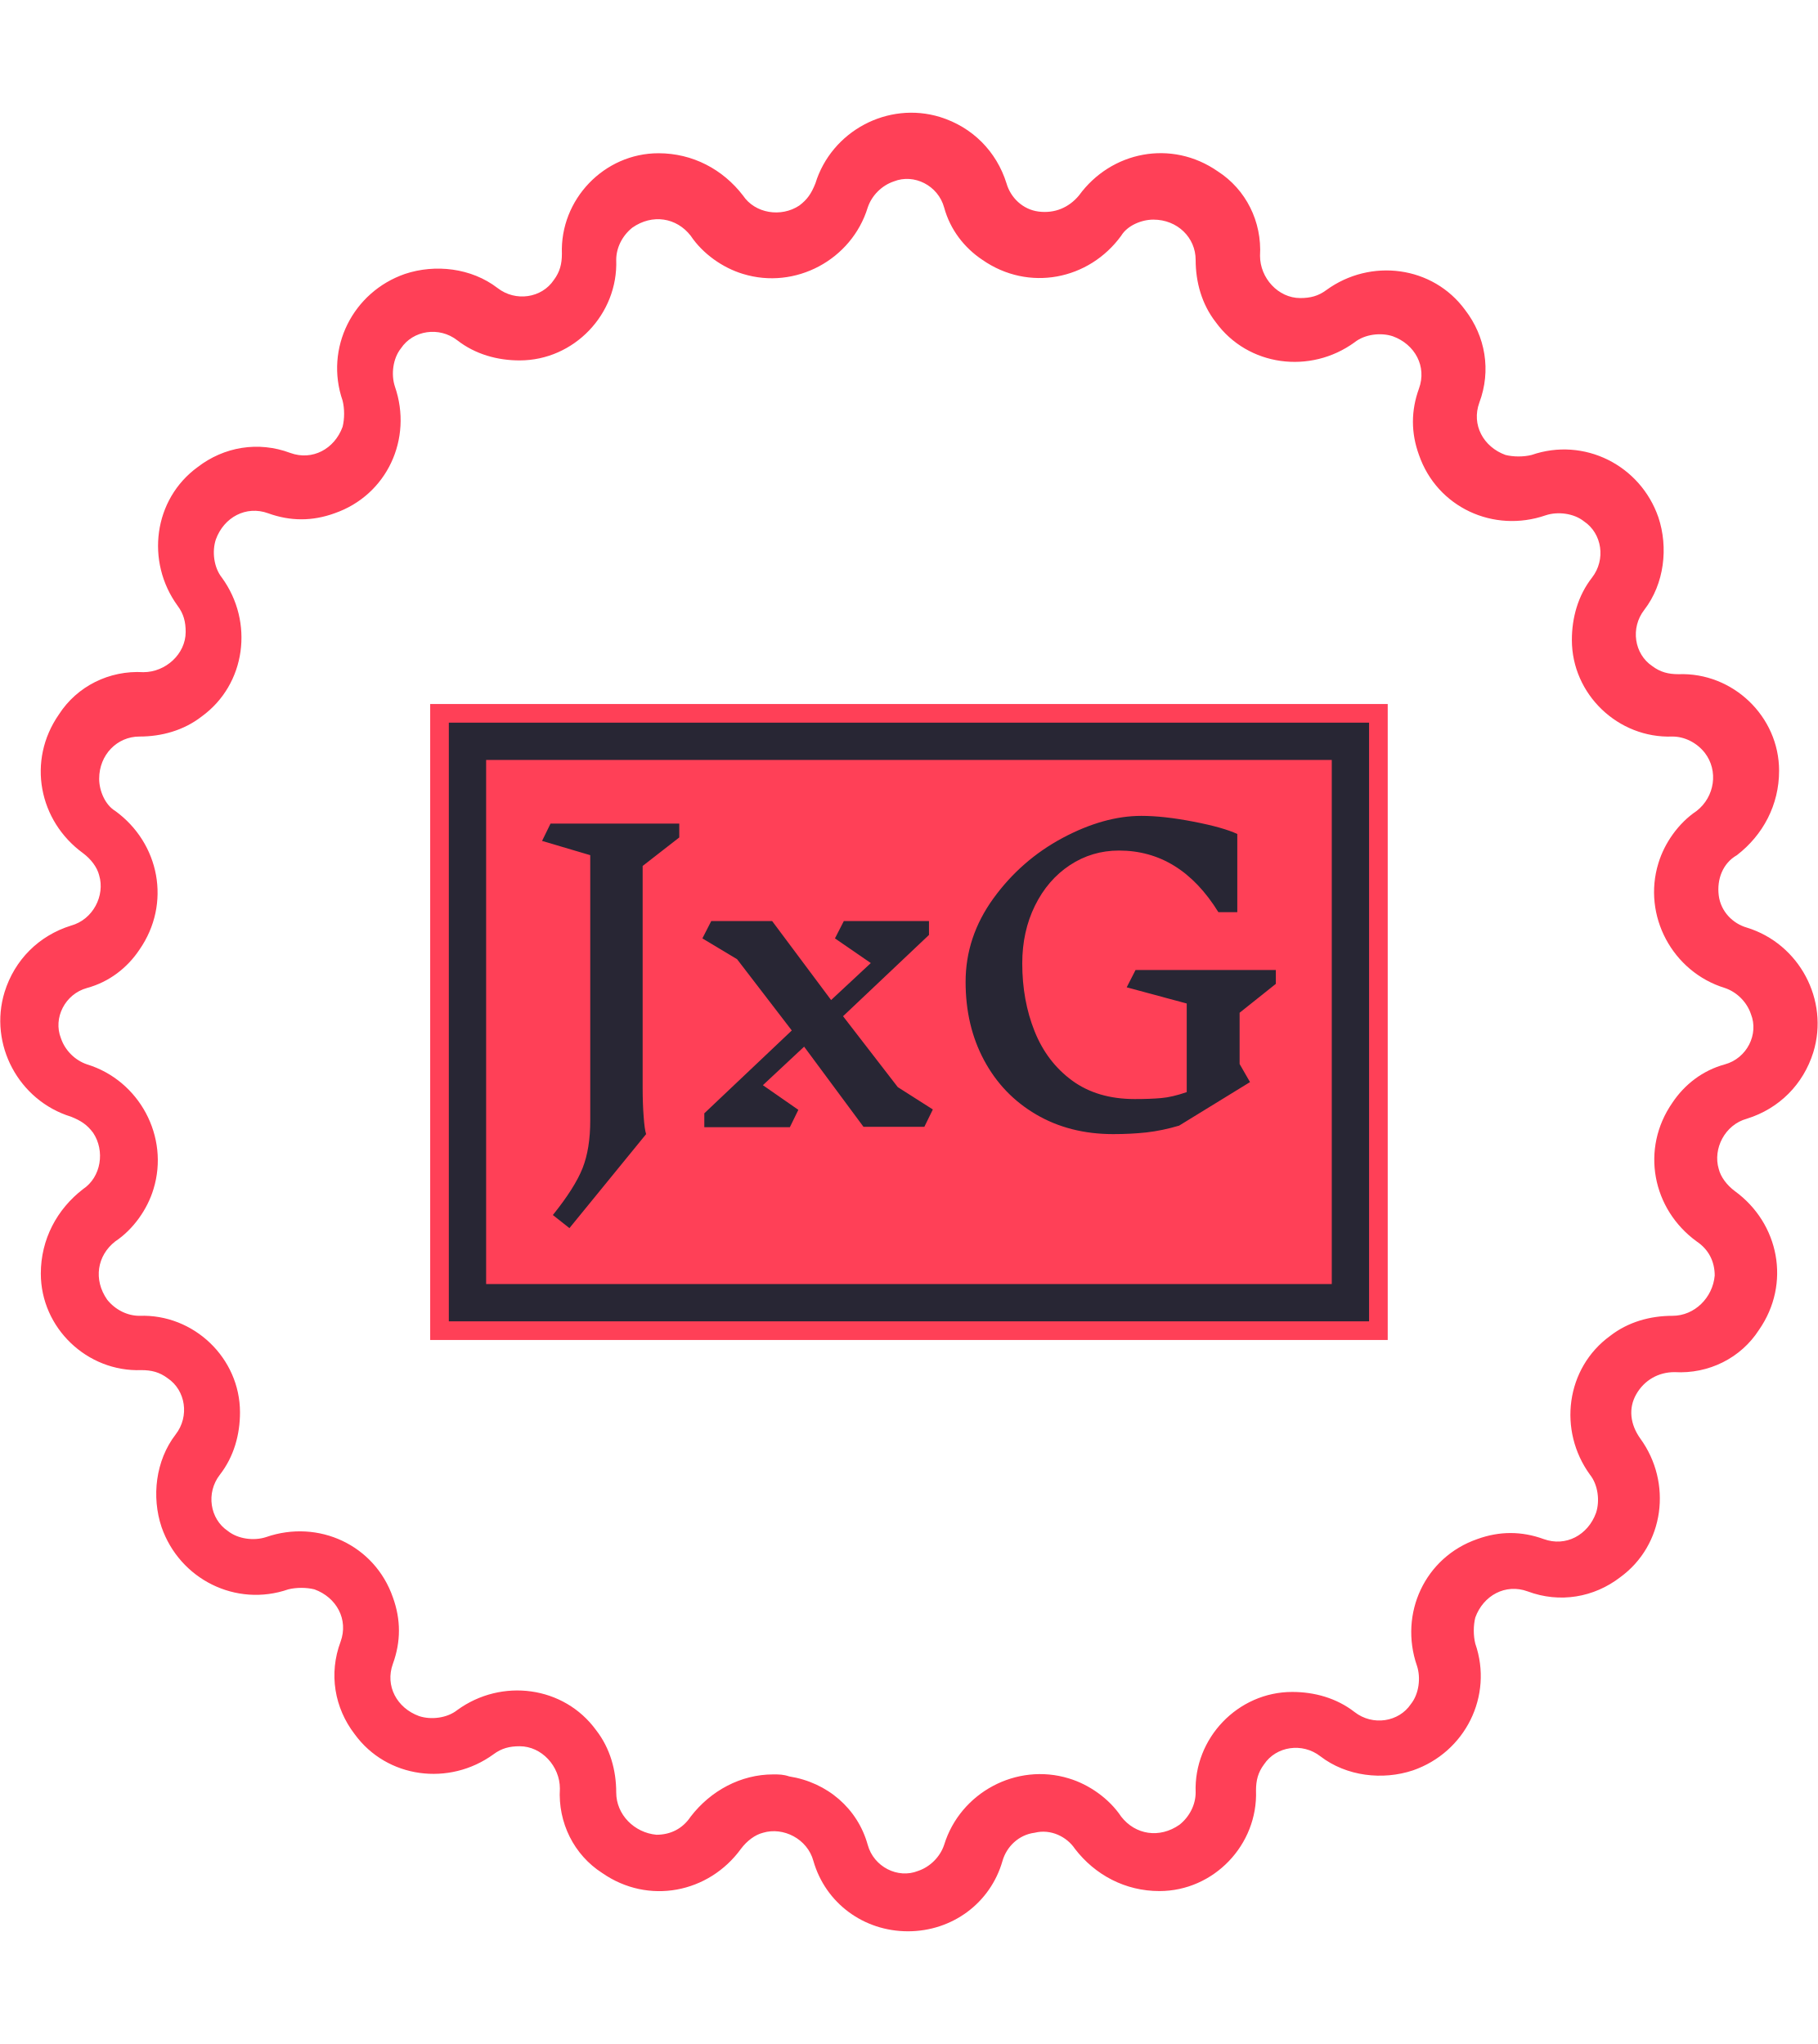
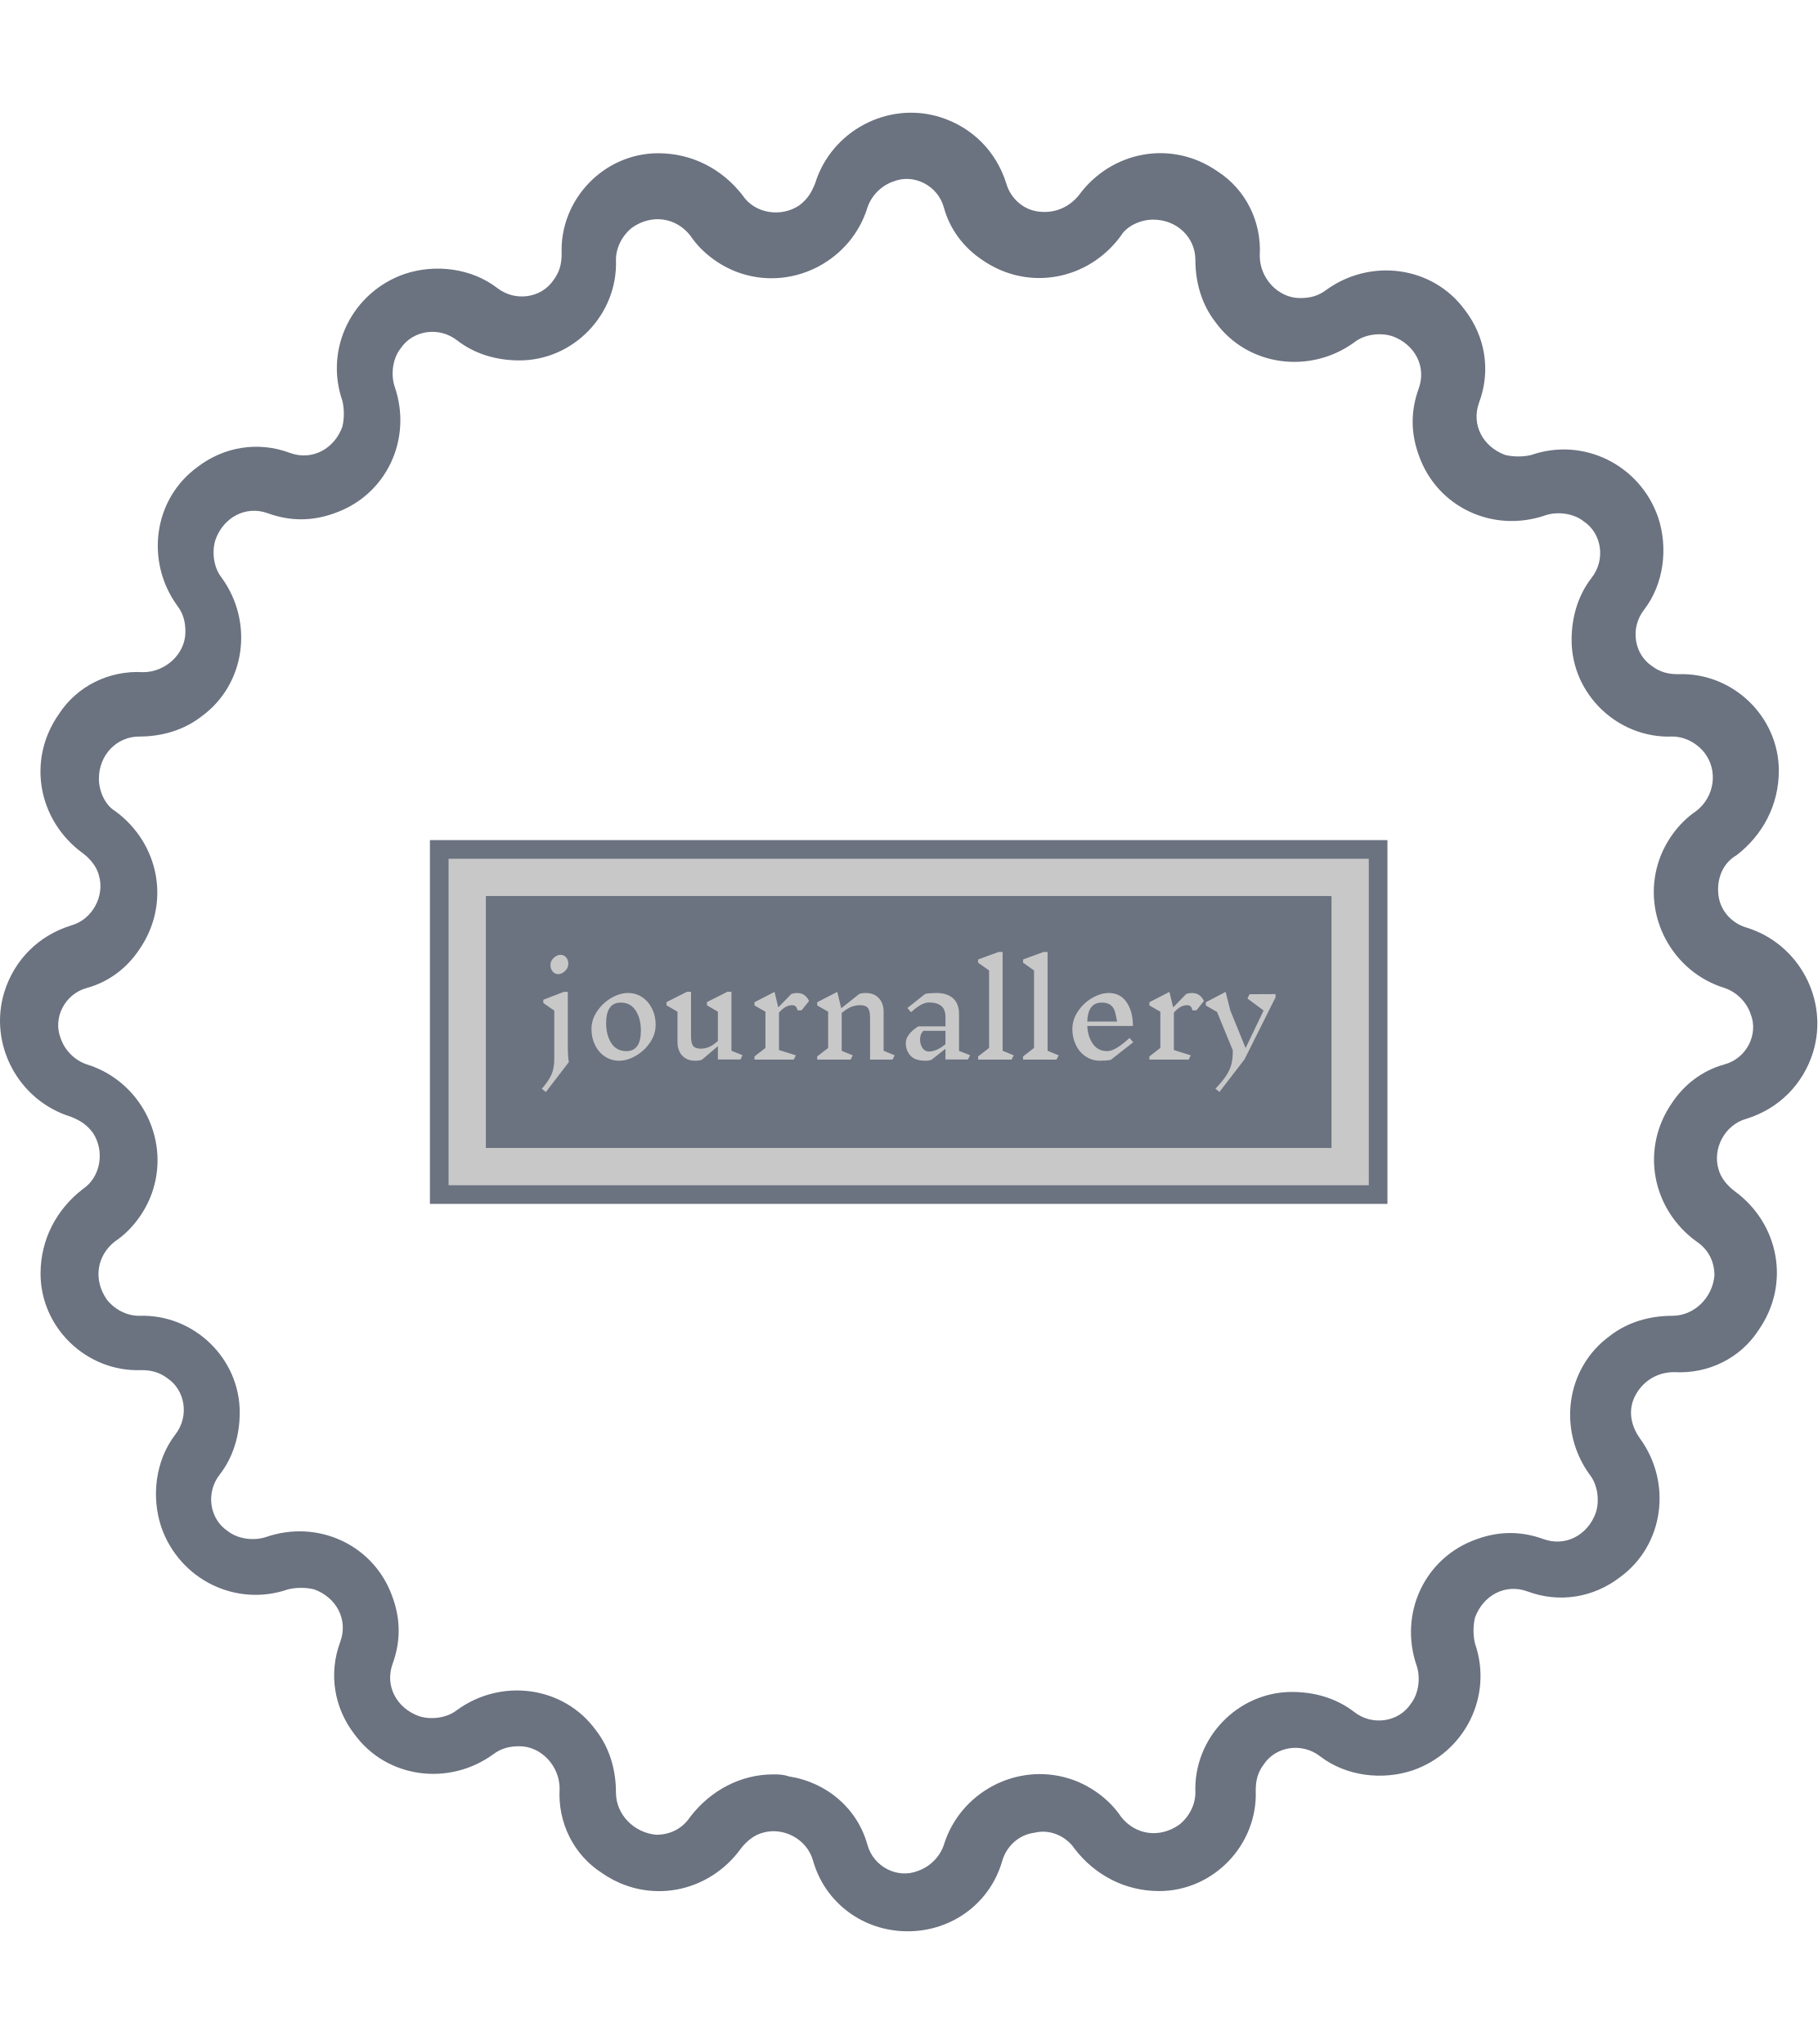
- <svg xmlns="http://www.w3.org/2000/svg" version="1.1" width="1500" height="1687" viewBox="0 0 1500 1687">
+ <svg xmlns="http://www.w3.org/2000/svg" version="1.1" width="2000" height="2250" viewBox="0 0 2000 2250">
  <g transform="matrix(1,0,0,1,0,0)">
-     <svg viewBox="0 0 320 360" data-background-color="#282634" preserveAspectRatio="xMidYMid meet" height="1687" width="1500">
+     <svg viewBox="0 0 320 360" data-background-color="#c8c8c8" preserveAspectRatio="xMidYMid meet" height="2250" width="2000">
      <g id="tight-bounds" transform="matrix(1,0,0,1,0,0)">
        <svg viewBox="0 0 320 360" height="360" width="320">
          <g>
            <svg />
          </g>
          <g>
            <svg viewBox="0 0 320 360" height="360" width="320">
              <g>
-                 <path d="M159.823 340.15v0c-7.794 0-14.524-4.96-16.65-12.399-1.063-3.897-5.314-6.022-8.856-4.96-1.417 0.354-2.834 1.417-3.897 2.834-5.668 7.794-16.296 9.919-24.444 4.251-4.96-3.188-7.794-8.856-7.439-14.878 0-3.897-3.188-7.439-7.085-7.44-1.771 0-3.188 0.354-4.605 1.417-7.794 5.668-18.775 4.251-24.444-3.542-3.543-4.605-4.605-10.628-2.479-16.296 1.417-3.897-0.709-7.794-4.606-9.21-1.417-0.354-3.188-0.354-4.605 0-9.211 3.188-19.13-1.771-22.318-10.982-1.771-5.314-1.063-11.69 2.48-16.296 2.48-3.188 1.771-7.794-1.417-9.919-1.417-1.063-2.834-1.417-4.605-1.417-9.565 0.354-17.713-7.439-17.713-17.004 0-6.022 2.834-11.336 7.439-14.879 3.188-2.126 3.897-6.731 1.771-9.919-1.063-1.417-2.126-2.126-3.896-2.834-9.211-2.834-14.524-12.753-11.691-21.963 1.771-5.668 6.022-9.919 11.691-11.691 3.897-1.063 6.022-5.314 4.959-8.856-0.354-1.417-1.417-2.834-2.834-3.897-7.794-5.668-9.919-16.296-4.251-24.443 3.188-4.96 8.856-7.794 14.879-7.44 3.897 0 7.439-3.188 7.439-7.085 0-1.771-0.354-3.188-1.417-4.605-5.668-7.794-4.251-18.775 3.543-24.443 4.605-3.543 10.628-4.605 16.295-2.48 3.897 1.417 7.794-0.709 9.211-4.605 0.354-1.417 0.354-3.188 0-4.606-3.188-9.211 1.771-19.13 10.982-22.318 5.314-1.771 11.69-1.063 16.295 2.48 3.188 2.48 7.794 1.771 9.919-1.417 1.063-1.417 1.417-2.834 1.417-4.605-0.354-9.565 7.439-17.713 17.005-17.713 6.022 0 11.336 2.834 14.878 7.439 2.126 3.188 6.731 3.897 9.919 1.772 1.417-1.063 2.126-2.126 2.834-3.897 2.834-9.211 12.753-14.524 21.964-11.69 5.668 1.771 9.919 6.022 11.69 11.69v0c0.709 2.48 2.834 4.605 5.668 4.96 2.834 0.354 5.314-0.709 7.085-2.835 5.668-7.794 16.296-9.919 24.444-4.251 4.96 3.188 7.794 8.856 7.439 14.879 0 3.897 3.188 7.439 7.085 7.439 1.771 0 3.188-0.354 4.605-1.417 7.794-5.668 18.775-4.251 24.444 3.543 3.543 4.605 4.605 10.628 2.48 16.296-1.417 3.897 0.709 7.794 4.605 9.21 1.417 0.354 3.188 0.354 4.605 0 9.211-3.188 19.13 1.771 22.318 10.982 1.771 5.314 1.063 11.69-2.48 16.296-2.48 3.188-1.771 7.794 1.417 9.919 1.417 1.063 2.834 1.417 4.606 1.417 9.565-0.354 17.713 7.439 17.712 17.004 0 6.022-2.834 11.336-7.439 14.878-2.48 1.417-3.543 4.251-3.188 7.085 0.354 2.834 2.48 4.96 4.959 5.669 9.211 2.834 14.524 12.753 11.691 21.963-1.771 5.668-6.022 9.919-11.691 11.691-3.897 1.063-6.022 5.314-4.959 8.856 0.354 1.417 1.417 2.834 2.834 3.897 7.794 5.668 9.919 16.296 4.251 24.443-3.188 4.96-8.856 7.794-14.879 7.439-2.834 0-5.314 1.417-6.731 3.897-1.417 2.48-1.063 5.314 0.709 7.794 5.668 7.794 4.251 18.775-3.543 24.443-4.605 3.543-10.628 4.605-16.295 2.48-3.897-1.417-7.794 0.709-9.211 4.605-0.354 1.417-0.354 3.188 0 4.606 3.188 9.211-1.771 19.13-10.982 22.317-5.314 1.771-11.69 1.063-16.295-2.479-3.188-2.48-7.794-1.771-9.919 1.417-1.063 1.417-1.417 2.834-1.417 4.605 0.354 9.565-7.439 17.713-17.005 17.713-6.022 0-11.336-2.834-14.878-7.44-1.417-2.126-4.251-3.543-7.085-2.834-2.834 0.354-4.96 2.48-5.668 4.96-2.126 7.439-8.856 12.399-16.65 12.399zM136.088 312.518c1.063 0 1.771 0 2.834 0.354 6.731 1.063 12.045 5.668 13.816 12.045 1.063 3.897 5.314 6.022 8.856 4.605 2.126-0.709 3.897-2.48 4.605-4.605 2.834-9.211 12.753-14.524 21.964-11.691 3.543 1.063 7.085 3.543 9.211 6.731 2.48 3.188 6.731 3.897 10.273 1.417 1.771-1.417 2.834-3.543 2.834-5.668-0.354-9.565 7.439-17.713 17.004-17.712 3.897 0 7.794 1.063 10.982 3.542 3.188 2.48 7.794 1.771 9.919-1.417 1.417-1.771 1.771-4.605 1.063-6.731-3.188-9.211 1.417-19.13 10.627-22.318 3.897-1.417 7.794-1.417 11.691 0 3.897 1.417 7.794-0.709 9.21-4.605 0.709-2.126 0.354-4.96-1.062-6.731-5.668-7.794-4.251-18.775 3.542-24.443 3.188-2.48 7.085-3.543 10.982-3.543 3.897 0 7.085-3.188 7.439-7.085 0-2.48-1.063-4.605-3.188-6.022-7.794-5.668-9.919-16.296-4.251-24.443 2.126-3.188 5.314-5.668 9.211-6.731 3.897-1.063 6.022-5.314 4.605-8.857-0.709-2.126-2.48-3.897-4.605-4.605-9.211-2.834-14.524-12.753-11.691-21.964 1.063-3.543 3.543-7.085 6.731-9.21 3.188-2.48 3.897-7.085 1.417-10.273-1.417-1.771-3.543-2.834-5.668-2.834-9.565 0.354-17.713-7.439-17.713-17.005 0-3.897 1.063-7.794 3.543-10.981 2.48-3.188 1.771-7.794-1.417-9.92-1.771-1.417-4.605-1.771-6.731-1.062-9.211 3.188-19.13-1.417-22.318-10.628-1.417-3.897-1.417-7.794 0-11.69 1.417-3.897-0.709-7.794-4.605-9.211-2.126-0.709-4.96-0.354-6.731 1.063-7.794 5.668-18.775 4.251-24.443-3.543-2.48-3.188-3.543-7.085-3.543-10.981 0-3.897-3.188-7.085-7.439-7.085-2.126 0-4.605 1.063-5.668 2.834-5.668 7.794-16.296 9.919-24.444 4.251-3.188-2.126-5.668-5.314-6.731-9.211v0c-1.063-3.897-5.314-6.022-8.856-4.605-2.126 0.709-3.897 2.48-4.605 4.605-2.834 9.211-12.753 14.524-21.964 11.69-3.543-1.063-7.085-3.543-9.21-6.73-2.48-3.188-6.731-3.897-10.274-1.417-1.771 1.417-2.834 3.543-2.834 5.668 0.354 9.565-7.439 17.713-17.004 17.712-3.897 0-7.794-1.063-10.982-3.542-3.188-2.48-7.794-1.771-9.919 1.417-1.417 1.771-1.771 4.605-1.063 6.731 3.188 9.211-1.417 19.13-10.627 22.317-3.897 1.417-7.794 1.417-11.691 0-3.897-1.417-7.794 0.709-9.21 4.606-0.709 2.126-0.354 4.96 1.063 6.731 5.668 7.794 4.251 18.775-3.543 24.443-3.188 2.48-7.085 3.543-10.982 3.543-3.897 0-7.085 3.188-7.085 7.439 0 2.126 1.063 4.605 2.834 5.668 7.794 5.668 9.919 16.296 4.251 24.443-2.126 3.188-5.314 5.668-9.21 6.731-3.897 1.063-6.022 5.314-4.606 8.856 0.709 2.126 2.48 3.897 4.606 4.606 9.211 2.834 14.524 12.753 11.69 21.963-1.063 3.543-3.543 7.085-6.731 9.211-3.188 2.48-3.897 6.731-1.417 10.273 1.417 1.771 3.543 2.834 5.668 2.834 9.565-0.354 17.713 7.439 17.713 17.004 0 3.897-1.063 7.794-3.543 10.982-2.48 3.188-1.771 7.794 1.417 9.919 1.771 1.417 4.605 1.771 6.731 1.063 9.211-3.188 19.13 1.417 22.318 10.628 1.417 3.897 1.417 7.794 0 11.69-1.417 3.897 0.709 7.794 4.605 9.211 2.126 0.709 4.96 0.354 6.731-1.063 7.794-5.668 18.775-4.251 24.444 3.542 2.48 3.188 3.543 7.085 3.542 10.982 0 3.897 3.188 7.085 7.085 7.44 2.48 0 4.605-1.063 6.023-3.189 3.543-4.605 8.856-7.439 14.524-7.439z" fill="#ff4057" fill-rule="nonzero" stroke="none" stroke-width="1" stroke-linecap="butt" stroke-linejoin="miter" stroke-miterlimit="10" stroke-dasharray="" stroke-dashoffset="0" font-family="none" font-weight="none" font-size="none" text-anchor="none" style="mix-blend-mode: normal" data-fill-palette-color="tertiary" />
+                 <path d="M159.823 340.15v0c-7.794 0-14.524-4.96-16.65-12.399-1.063-3.897-5.314-6.022-8.856-4.96-1.417 0.354-2.834 1.417-3.897 2.834-5.668 7.794-16.296 9.919-24.444 4.251-4.96-3.188-7.794-8.856-7.439-14.878 0-3.897-3.188-7.439-7.085-7.44-1.771 0-3.188 0.354-4.605 1.417-7.794 5.668-18.775 4.251-24.444-3.542-3.543-4.605-4.605-10.628-2.479-16.296 1.417-3.897-0.709-7.794-4.606-9.21-1.417-0.354-3.188-0.354-4.605 0-9.211 3.188-19.13-1.771-22.318-10.982-1.771-5.314-1.063-11.69 2.48-16.296 2.48-3.188 1.771-7.794-1.417-9.919-1.417-1.063-2.834-1.417-4.605-1.417-9.565 0.354-17.713-7.439-17.713-17.004 0-6.022 2.834-11.336 7.439-14.879 3.188-2.126 3.897-6.731 1.771-9.919-1.063-1.417-2.126-2.126-3.896-2.834-9.211-2.834-14.524-12.753-11.691-21.963 1.771-5.668 6.022-9.919 11.691-11.691 3.897-1.063 6.022-5.314 4.959-8.856-0.354-1.417-1.417-2.834-2.834-3.897-7.794-5.668-9.919-16.296-4.251-24.443 3.188-4.96 8.856-7.794 14.879-7.44 3.897 0 7.439-3.188 7.439-7.085 0-1.771-0.354-3.188-1.417-4.605-5.668-7.794-4.251-18.775 3.543-24.443 4.605-3.543 10.628-4.605 16.295-2.48 3.897 1.417 7.794-0.709 9.211-4.605 0.354-1.417 0.354-3.188 0-4.606-3.188-9.211 1.771-19.13 10.982-22.318 5.314-1.771 11.69-1.063 16.295 2.48 3.188 2.48 7.794 1.771 9.919-1.417 1.063-1.417 1.417-2.834 1.417-4.605-0.354-9.565 7.439-17.713 17.005-17.713 6.022 0 11.336 2.834 14.878 7.439 2.126 3.188 6.731 3.897 9.919 1.772 1.417-1.063 2.126-2.126 2.834-3.897 2.834-9.211 12.753-14.524 21.964-11.69 5.668 1.771 9.919 6.022 11.69 11.69v0c0.709 2.48 2.834 4.605 5.668 4.96 2.834 0.354 5.314-0.709 7.085-2.835 5.668-7.794 16.296-9.919 24.444-4.251 4.96 3.188 7.794 8.856 7.439 14.879 0 3.897 3.188 7.439 7.085 7.439 1.771 0 3.188-0.354 4.605-1.417 7.794-5.668 18.775-4.251 24.444 3.543 3.543 4.605 4.605 10.628 2.48 16.296-1.417 3.897 0.709 7.794 4.605 9.21 1.417 0.354 3.188 0.354 4.605 0 9.211-3.188 19.13 1.771 22.318 10.982 1.771 5.314 1.063 11.69-2.48 16.296-2.48 3.188-1.771 7.794 1.417 9.919 1.417 1.063 2.834 1.417 4.606 1.417 9.565-0.354 17.713 7.439 17.712 17.004 0 6.022-2.834 11.336-7.439 14.878-2.48 1.417-3.543 4.251-3.188 7.085 0.354 2.834 2.48 4.96 4.959 5.669 9.211 2.834 14.524 12.753 11.691 21.963-1.771 5.668-6.022 9.919-11.691 11.691-3.897 1.063-6.022 5.314-4.959 8.856 0.354 1.417 1.417 2.834 2.834 3.897 7.794 5.668 9.919 16.296 4.251 24.443-3.188 4.96-8.856 7.794-14.879 7.439-2.834 0-5.314 1.417-6.731 3.897-1.417 2.48-1.063 5.314 0.709 7.794 5.668 7.794 4.251 18.775-3.543 24.443-4.605 3.543-10.628 4.605-16.295 2.48-3.897-1.417-7.794 0.709-9.211 4.605-0.354 1.417-0.354 3.188 0 4.606 3.188 9.211-1.771 19.13-10.982 22.317-5.314 1.771-11.69 1.063-16.295-2.479-3.188-2.48-7.794-1.771-9.919 1.417-1.063 1.417-1.417 2.834-1.417 4.605 0.354 9.565-7.439 17.713-17.005 17.713-6.022 0-11.336-2.834-14.878-7.44-1.417-2.126-4.251-3.543-7.085-2.834-2.834 0.354-4.96 2.48-5.668 4.96-2.126 7.439-8.856 12.399-16.65 12.399zM136.088 312.518c1.063 0 1.771 0 2.834 0.354 6.731 1.063 12.045 5.668 13.816 12.045 1.063 3.897 5.314 6.022 8.856 4.605 2.126-0.709 3.897-2.48 4.605-4.605 2.834-9.211 12.753-14.524 21.964-11.691 3.543 1.063 7.085 3.543 9.211 6.731 2.48 3.188 6.731 3.897 10.273 1.417 1.771-1.417 2.834-3.543 2.834-5.668-0.354-9.565 7.439-17.713 17.004-17.712 3.897 0 7.794 1.063 10.982 3.542 3.188 2.48 7.794 1.771 9.919-1.417 1.417-1.771 1.771-4.605 1.063-6.731-3.188-9.211 1.417-19.13 10.627-22.318 3.897-1.417 7.794-1.417 11.691 0 3.897 1.417 7.794-0.709 9.21-4.605 0.709-2.126 0.354-4.96-1.062-6.731-5.668-7.794-4.251-18.775 3.542-24.443 3.188-2.48 7.085-3.543 10.982-3.543 3.897 0 7.085-3.188 7.439-7.085 0-2.48-1.063-4.605-3.188-6.022-7.794-5.668-9.919-16.296-4.251-24.443 2.126-3.188 5.314-5.668 9.211-6.731 3.897-1.063 6.022-5.314 4.605-8.857-0.709-2.126-2.48-3.897-4.605-4.605-9.211-2.834-14.524-12.753-11.691-21.964 1.063-3.543 3.543-7.085 6.731-9.21 3.188-2.48 3.897-7.085 1.417-10.273-1.417-1.771-3.543-2.834-5.668-2.834-9.565 0.354-17.713-7.439-17.713-17.005 0-3.897 1.063-7.794 3.543-10.981 2.48-3.188 1.771-7.794-1.417-9.92-1.771-1.417-4.605-1.771-6.731-1.062-9.211 3.188-19.13-1.417-22.318-10.628-1.417-3.897-1.417-7.794 0-11.69 1.417-3.897-0.709-7.794-4.605-9.211-2.126-0.709-4.96-0.354-6.731 1.063-7.794 5.668-18.775 4.251-24.443-3.543-2.48-3.188-3.543-7.085-3.543-10.981 0-3.897-3.188-7.085-7.439-7.085-2.126 0-4.605 1.063-5.668 2.834-5.668 7.794-16.296 9.919-24.444 4.251-3.188-2.126-5.668-5.314-6.731-9.211v0c-1.063-3.897-5.314-6.022-8.856-4.605-2.126 0.709-3.897 2.48-4.605 4.605-2.834 9.211-12.753 14.524-21.964 11.69-3.543-1.063-7.085-3.543-9.21-6.73-2.48-3.188-6.731-3.897-10.274-1.417-1.771 1.417-2.834 3.543-2.834 5.668 0.354 9.565-7.439 17.713-17.004 17.712-3.897 0-7.794-1.063-10.982-3.542-3.188-2.48-7.794-1.771-9.919 1.417-1.417 1.771-1.771 4.605-1.063 6.731 3.188 9.211-1.417 19.13-10.627 22.317-3.897 1.417-7.794 1.417-11.691 0-3.897-1.417-7.794 0.709-9.21 4.606-0.709 2.126-0.354 4.96 1.063 6.731 5.668 7.794 4.251 18.775-3.543 24.443-3.188 2.48-7.085 3.543-10.982 3.543-3.897 0-7.085 3.188-7.085 7.439 0 2.126 1.063 4.605 2.834 5.668 7.794 5.668 9.919 16.296 4.251 24.443-2.126 3.188-5.314 5.668-9.21 6.731-3.897 1.063-6.022 5.314-4.606 8.856 0.709 2.126 2.48 3.897 4.606 4.606 9.211 2.834 14.524 12.753 11.69 21.963-1.063 3.543-3.543 7.085-6.731 9.211-3.188 2.48-3.897 6.731-1.417 10.273 1.417 1.771 3.543 2.834 5.668 2.834 9.565-0.354 17.713 7.439 17.713 17.004 0 3.897-1.063 7.794-3.543 10.982-2.48 3.188-1.771 7.794 1.417 9.919 1.771 1.417 4.605 1.771 6.731 1.063 9.211-3.188 19.13 1.417 22.318 10.628 1.417 3.897 1.417 7.794 0 11.69-1.417 3.897 0.709 7.794 4.605 9.211 2.126 0.709 4.96 0.354 6.731-1.063 7.794-5.668 18.775-4.251 24.444 3.542 2.48 3.188 3.543 7.085 3.542 10.982 0 3.897 3.188 7.085 7.085 7.44 2.48 0 4.605-1.063 6.023-3.189 3.543-4.605 8.856-7.439 14.524-7.439z" fill="#6b7280" fill-rule="nonzero" stroke="none" stroke-width="1" stroke-linecap="butt" stroke-linejoin="miter" stroke-miterlimit="10" stroke-dasharray="" stroke-dashoffset="0" font-family="none" font-weight="none" font-size="none" text-anchor="none" style="mix-blend-mode: normal" data-fill-palette-color="tertiary" />
              </g>
-               <g transform="matrix(1,0,0,1,75.69974,123.9964)">
-                 <svg viewBox="0 0 168.601 112.007" height="112.007" width="168.601">
+               <g transform="matrix(1,0,0,1,75.69974,147.966)">
+                 <svg viewBox="0 0 168.601 64.068" height="64.068" width="168.601">
                  <g>
-                     <svg viewBox="0 0 168.601 112.007" height="112.007" width="168.601">
+                     <svg viewBox="0 0 168.601 64.068" height="64.068" width="168.601">
                      <g>
-                         <svg viewBox="0 0 168.601 112.007" height="112.007" width="168.601">
+                         <svg viewBox="0 0 168.601 64.068" height="64.068" width="168.601">
                          <g>
-                             <path d="M0 112.007v-112.007h168.601v112.007z" fill="#ff4057" stroke="transparent" stroke-width="0" rx="0%" data-fill-palette-color="tertiary" />
-                             <path d="M3.283 108.724v-105.441h162.034v105.441z" fill="#282634" stroke="transparent" stroke-width="0" rx="0%" data-fill-palette-color="quaternary" />
-                             <path d="M9.85 102.157v-92.307h148.901v92.307z" fill="#ff4057" stroke="transparent" stroke-width="0" data-fill-palette-color="tertiary" />
+                             <path d="M0 64.068v-64.068h168.601v64.068z" fill="#6b7280" stroke="transparent" stroke-width="0" rx="0%" data-fill-palette-color="tertiary" />
+                             <path d="M3.283 60.785v-57.502h162.034v57.502z" fill="#c8c8c8" stroke="transparent" stroke-width="0" rx="0%" data-fill-palette-color="quaternary" />
+                             <path d="M9.85 54.218v-44.368h148.901v44.368z" fill="#6b7280" stroke="transparent" stroke-width="0" data-fill-palette-color="tertiary" />
                          </g>
                          <g transform="matrix(1,0,0,1,19.69974,19.69974)" id="textblocktransform">
-                             <svg viewBox="0 0 129.201 72.608" height="72.608" width="129.201" id="textblock">
+                             <svg viewBox="0 0 129.201 24.669" height="24.669" width="129.201" id="textblock">
                              <g>
-                                 <svg viewBox="0 0 129.201 72.608" height="72.608" width="129.201">
+                                 <svg viewBox="0 0 129.201 24.669" height="24.669" width="129.201">
                                  <g transform="matrix(1,0,0,1,0,0)">
-                                     <svg width="129.201" viewBox="1.2 -40.3 95.2 53.5" height="72.608" data-palette-color="#282634">
-                                       <path d="M14.25-33.8L14.25-4.95Q14.25-2.95 14.38-1.28 14.5 0.4 14.7 1L14.7 1 4.75 13.2 2.6 11.5Q5.45 7.95 6.45 5.43 7.45 2.9 7.45-0.75L7.45-0.75 7.45-35.2 1.2-37.05 2.3-39.3 19-39.3 19-37.5 14.25-33.8ZM51.9-2.2L50.8 0.05 42.9 0.05 35.2-10.35 29.85-5.35 34.45-2.15 33.35 0.1 22.25 0.1 22.25-1.7 33.6-12.45 26.5-21.7 22-24.4 23.15-26.65 31.05-26.65 38.7-16.4 43.85-21.2 39.2-24.4 40.35-26.65 51.4-26.65 51.4-24.85 40.25-14.3 47.35-5.1 51.9-2.2ZM91.7-14.75L91.7-8.1 93.05-5.75 83.85-0.1Q81.65 0.55 79.62 0.78 77.6 1 75.3 1L75.3 1Q69.65 1 65.3-1.55 60.95-4.1 58.55-8.58 56.15-13.05 56.15-18.75L56.15-18.75Q56.15-24.6 59.75-29.58 63.35-34.55 68.72-37.43 74.1-40.3 78.95-40.3L78.95-40.3Q81.85-40.3 85.72-39.55 89.59-38.8 91.4-37.95L91.4-37.95 91.4-27.8 88.95-27.8Q84-35.8 76.05-35.8L76.05-35.8Q72.55-35.8 69.67-33.9 66.8-32 65.15-28.65 63.5-25.3 63.5-21.15L63.5-21.15Q63.5-16.35 65.1-12.35 66.7-8.35 69.97-5.95 73.25-3.55 78.1-3.55L78.1-3.55Q80.15-3.55 81.55-3.68 82.95-3.8 84.84-4.45L84.84-4.45 84.84-15.95 77.05-18.05 78.2-20.3 96.4-20.3 96.4-18.5 91.7-14.75Z" opacity="1" transform="matrix(1,0,0,1,0,0)" fill="#282634" class="wordmark-text-0" data-fill-palette-color="quaternary" id="text-0" />
+                                     <svg width="129.201" viewBox="2.4 -43.65 297.73 56.85" height="24.669" data-palette-color="#c8c8c8">
+                                       <path d="M12.95-4.95Q12.95-2.95 13.08-1.28 13.2 0.4 13.4 1L13.4 1 4.05 13.2 2.4 11.9Q5.4 8.35 6.43 5.85 7.45 3.35 7.45-0.35L7.45-0.35 7.45-19.85 3-22.95 3-24.25 11.3-27.45 12.95-27.45 12.95-4.95ZM10-42.5Q11.4-42.5 12.28-41.45 13.15-40.4 13.15-38.85L13.15-38.85Q13.15-37.75 12.53-36.77 11.9-35.8 10.93-35.23 9.95-34.65 9.05-34.65L9.05-34.65Q7.7-34.65 6.8-35.73 5.9-36.8 5.9-38.35L5.9-38.35Q5.9-39.45 6.53-40.4 7.15-41.35 8.13-41.93 9.1-42.5 10-42.5L10-42.5ZM37.35-27Q40.6-27 43.15-25.28 45.7-23.55 47.15-20.6 48.6-17.65 48.6-14.1L48.6-14.1Q48.6-10.25 46.3-6.88 44-3.5 40.52-1.5 37.05 0.5 33.8 0.5L33.8 0.5Q30.6 0.5 28.02-1.2 25.45-2.9 24-5.85 22.55-8.8 22.55-12.35L22.55-12.35Q22.55-16.2 24.85-19.6 27.15-23 30.62-25 34.1-27 37.35-27L37.35-27ZM34.45-23.1Q28.5-23.1 28.5-14.75L28.5-14.75Q28.5-9.9 30.6-6.65 32.7-3.4 36.7-3.4L36.7-3.4Q42.6-3.4 42.6-11.75L42.6-11.75Q42.6-16.6 40.5-19.85 38.4-23.1 34.45-23.1L34.45-23.1ZM83.85-1.75L83 0 73.85 0 73.85-5.4 67.35 0.1Q66.3 0.5 64.65 0.5L64.65 0.5Q61.3 0.5 59.37-1.58 57.45-3.65 57.45-7.2L57.45-7.2 57.45-19.4 53-22 53-23.3 61.3-27.5 62.95-27.5 62.95-9.45Q62.95-6.6 63.82-5.5 64.7-4.4 66.95-4.4L66.95-4.4Q68.55-4.4 70.12-5.03 71.7-5.65 73.85-7.5L73.85-7.5 73.85-19.4 69.4-22 69.4-23.3 77.7-27.5 79.35-27.5 79.35-3.55 83.85-1.75ZM106.44-26.95Q107.84-26.95 108.99-26.1 110.14-25.25 110.84-23.75L110.84-23.75 107.79-19.95 106.14-19.95Q105.94-21.05 105.42-21.55 104.89-22.05 103.99-22.05L103.99-22.05Q102.79-22.05 101.54-21.45 100.29-20.85 98.64-19.05L98.64-19.05 98.64-3.85 105.49-1.7 104.64 0.05 88.69 0.05 88.69-1.25 93.14-4.7 93.14-19.4 88.69-21.95 88.69-23.25 96.84-27.45 98.34-21.15 103.64-26.6Q104.74-27 106.49-27L106.49-27 106.44-26.95ZM145.59-1.7L144.69 0.05 135.59 0.05 135.59-17Q135.59-19.85 134.69-20.95 133.79-22.05 131.54-22.05L131.54-22.05Q129.79-22.05 128.12-21.43 126.44-20.8 124.09-18.9L124.09-18.9 124.09-3.5 128.59-1.7 127.69 0.05 114.14 0.05 114.14-1.25 118.59-4.7 118.59-19.4 114.14-21.95 114.14-23.25 122.29-27.45 123.89-20.8 131.19-26.6Q132.24-27 133.84-27L133.84-27Q137.19-27 139.14-24.93 141.09-22.85 141.09-19.3L141.09-19.3 141.09-3.55 145.59-1.7ZM176.19-1.75L175.29 0 166.19 0 166.19-4.35 160.54 0.1Q159.54 0.5 158.04 0.5L158.04 0.5Q153.84 0.5 151.96-1.6 150.09-3.7 150.09-6.65L150.09-6.65Q150.09-8.45 151.39-10.18 152.69-11.9 155.14-13.45L155.14-13.45 166.19-13.45 166.19-17.1Q166.19-20.45 164.41-21.8 162.64-23.15 159.54-23.15L159.54-23.15Q156.49-23.15 152.24-19.2L152.24-19.2 150.74-20.9 157.99-26.65Q159.94-27 162.59-27L162.59-27Q166.89-27 169.29-24.83 171.69-22.65 171.69-18.55L171.69-18.55 171.69-3.5 176.19-1.75ZM159.44-3.25Q162.59-3.25 166.19-6.2L166.19-6.2 166.19-11.65 157.19-11.65Q156.44-10.8 156.16-9.95 155.89-9.1 155.89-8.05L155.89-8.05Q155.89-6.1 156.86-4.67 157.84-3.25 159.44-3.25L159.44-3.25ZM193.89-1.7L192.99 0.05 179.44 0.05 179.44-1.25 183.89-4.7 183.89-36.15 179.44-39.3 179.44-40.6 187.74-43.65 189.39-43.65 189.39-3.55 193.89-1.7ZM212.13-1.7L211.23 0.05 197.68 0.05 197.68-1.25 202.13-4.7 202.13-36.15 197.68-39.3 197.68-40.6 205.98-43.65 207.63-43.65 207.63-3.55 212.13-1.7ZM242.38-7L233.28 0.15Q231.43 0.5 228.93 0.5L228.93 0.5Q225.73 0.5 223.16-1.2 220.58-2.9 219.13-5.85 217.68-8.8 217.68-12.35L217.68-12.35Q217.68-16.2 219.98-19.6 222.28-23 225.76-25 229.23-27 232.48-27L232.48-27Q237.08-27 239.66-23.3 242.23-19.6 242.28-13.6L242.28-13.6 223.73-13.6Q223.98-9.15 226.06-6.28 228.13-3.4 231.83-3.4L231.83-3.4Q235.08-3.4 240.88-8.75L240.88-8.75 242.38-7ZM229.58-23.1Q223.98-23.1 223.73-15.4L223.73-15.4 235.83-15.4Q235.33-18.25 234.86-19.73 234.38-21.2 233.16-22.15 231.93-23.1 229.53-23.1L229.53-23.1 229.58-23.1ZM266.68-26.95Q268.08-26.95 269.23-26.1 270.38-25.25 271.08-23.75L271.08-23.75 268.03-19.95 266.38-19.95Q266.18-21.05 265.65-21.55 265.13-22.05 264.23-22.05L264.23-22.05Q263.03-22.05 261.78-21.45 260.53-20.85 258.88-19.05L258.88-19.05 258.88-3.85 265.73-1.7 264.88 0.05 248.93 0.05 248.93-1.25 253.38-4.7 253.38-19.4 248.93-21.95 248.93-23.25 257.08-27.45 258.58-21.15 263.88-26.6Q264.98-27 266.73-27L266.73-27 266.68-26.95ZM300.13-26.55L300.13-25.25 287.53-0.05 277.38 13.15 275.73 11.85Q278.63 8.8 280.13 6.5 281.63 4.2 282.23 1.85 282.83-0.5 282.78-3.75L282.78-3.75 276.38-19.3 271.83-21.95 271.83-23.25 279.88-27.45 281.78-19.9 287.98-4.65 295.28-19.9 288.73-24.75 289.58-26.5 300.13-26.55Z" opacity="1" transform="matrix(1,0,0,1,0,0)" fill="#c8c8c8" class="wordmark-text-0" data-fill-palette-color="quaternary" id="text-0" />
                                    </svg>
                                  </g>
                                </svg>
                              </g>
                            </svg>
                          </g>
                        </svg>
                      </g>
                      <g />
                    </svg>
                  </g>
                </svg>
              </g>
            </svg>
          </g>
          <defs />
        </svg>
        <rect width="320" height="360" fill="none" stroke="none" visibility="hidden" />
      </g>
    </svg>
  </g>
</svg>
